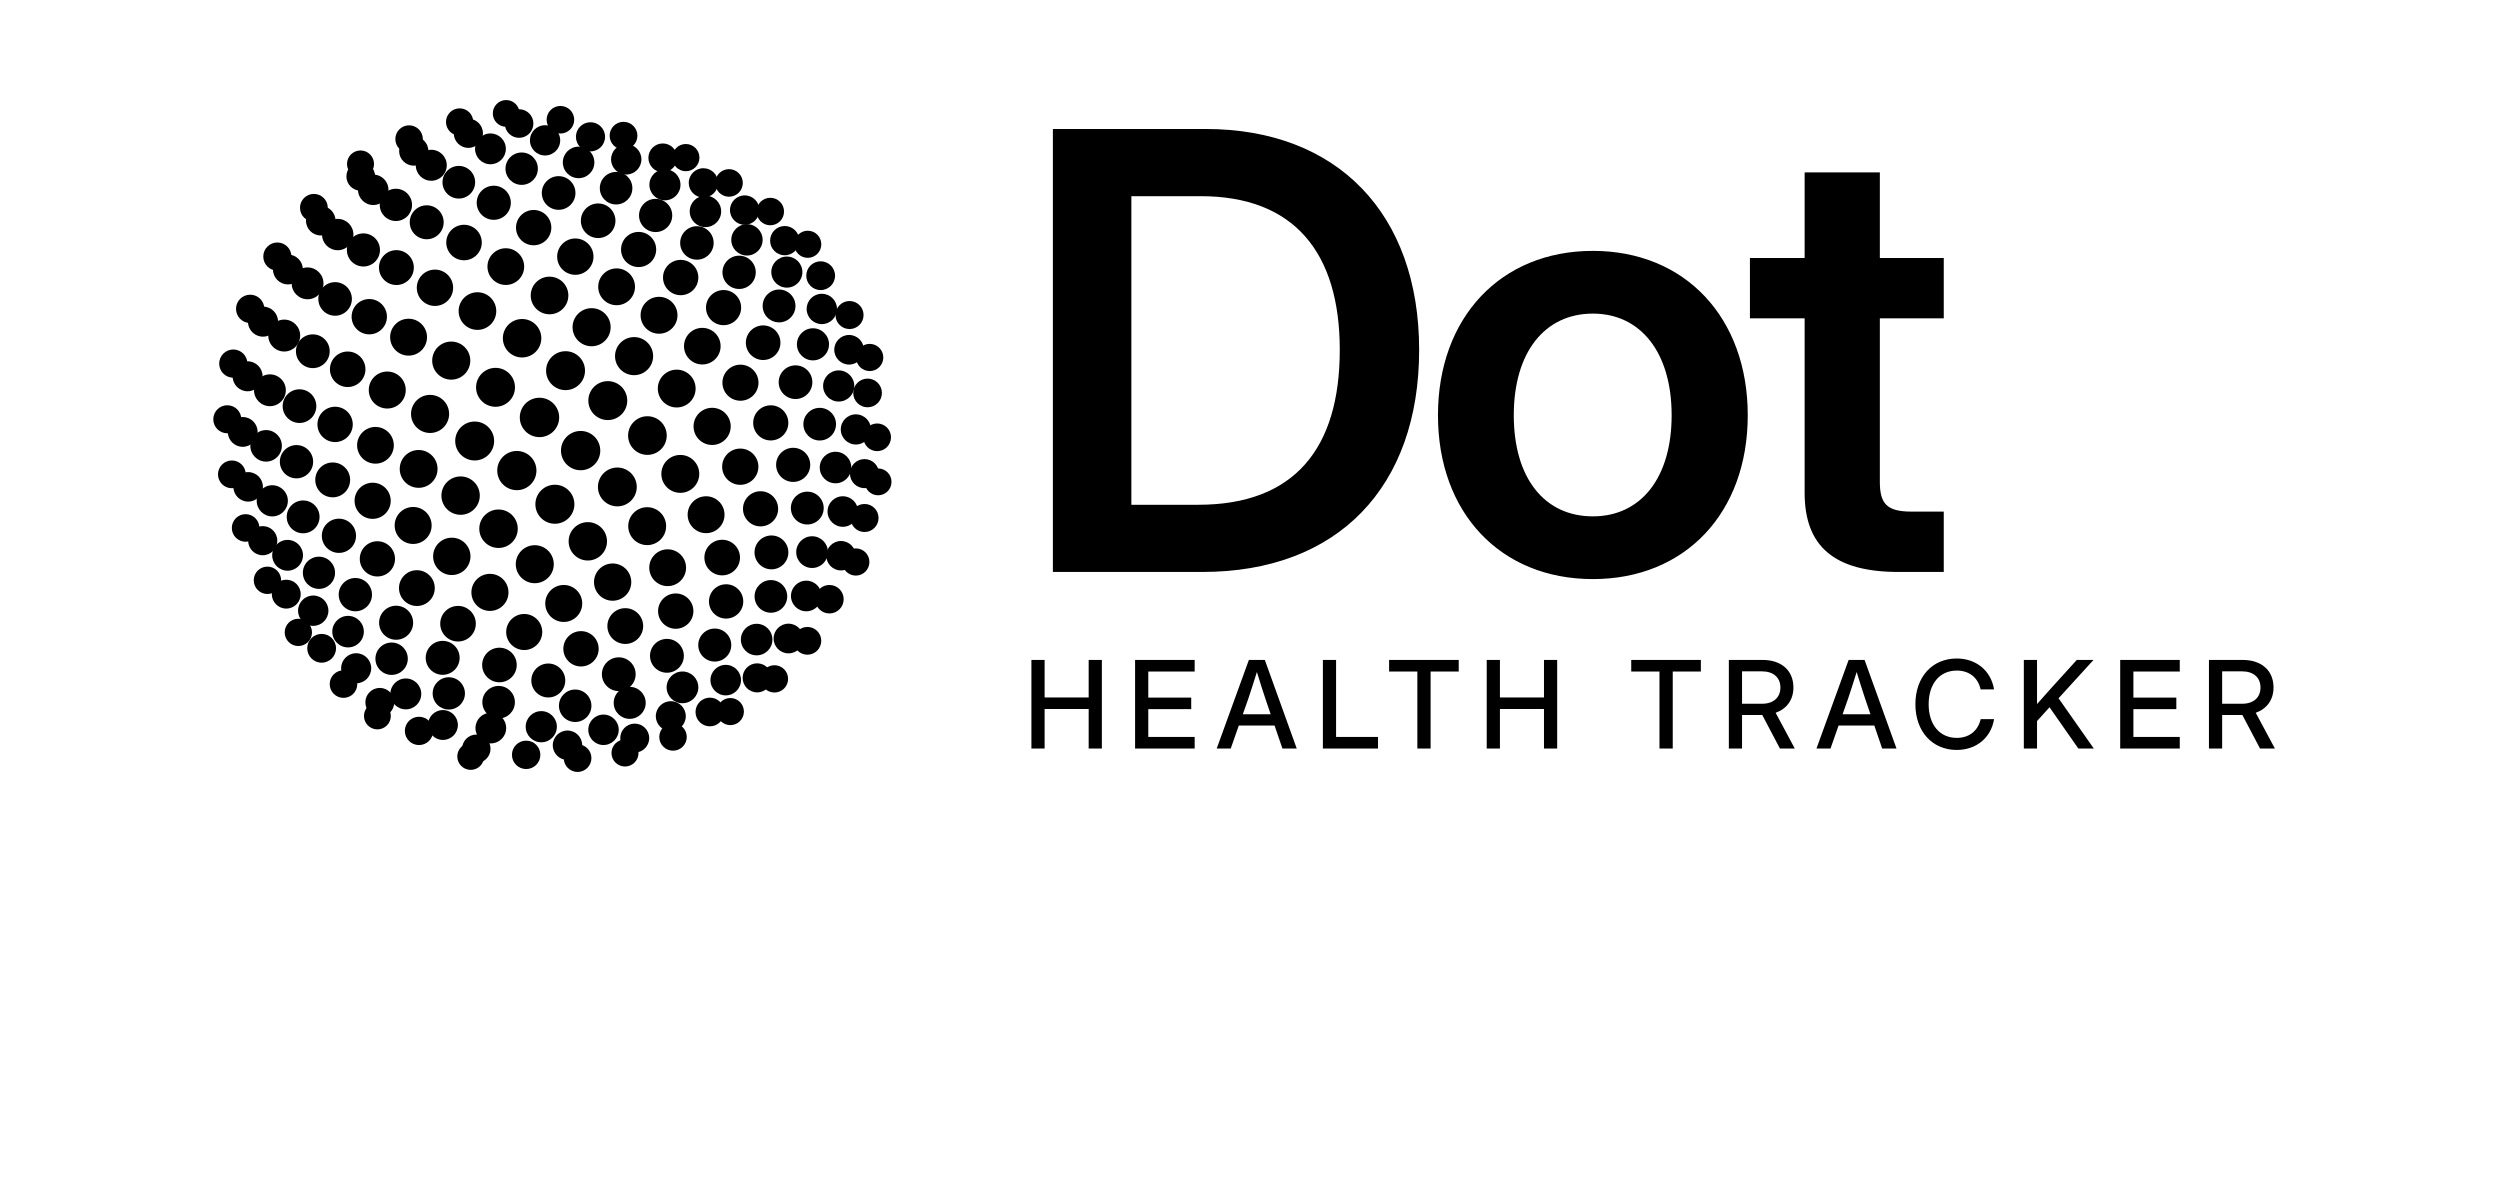
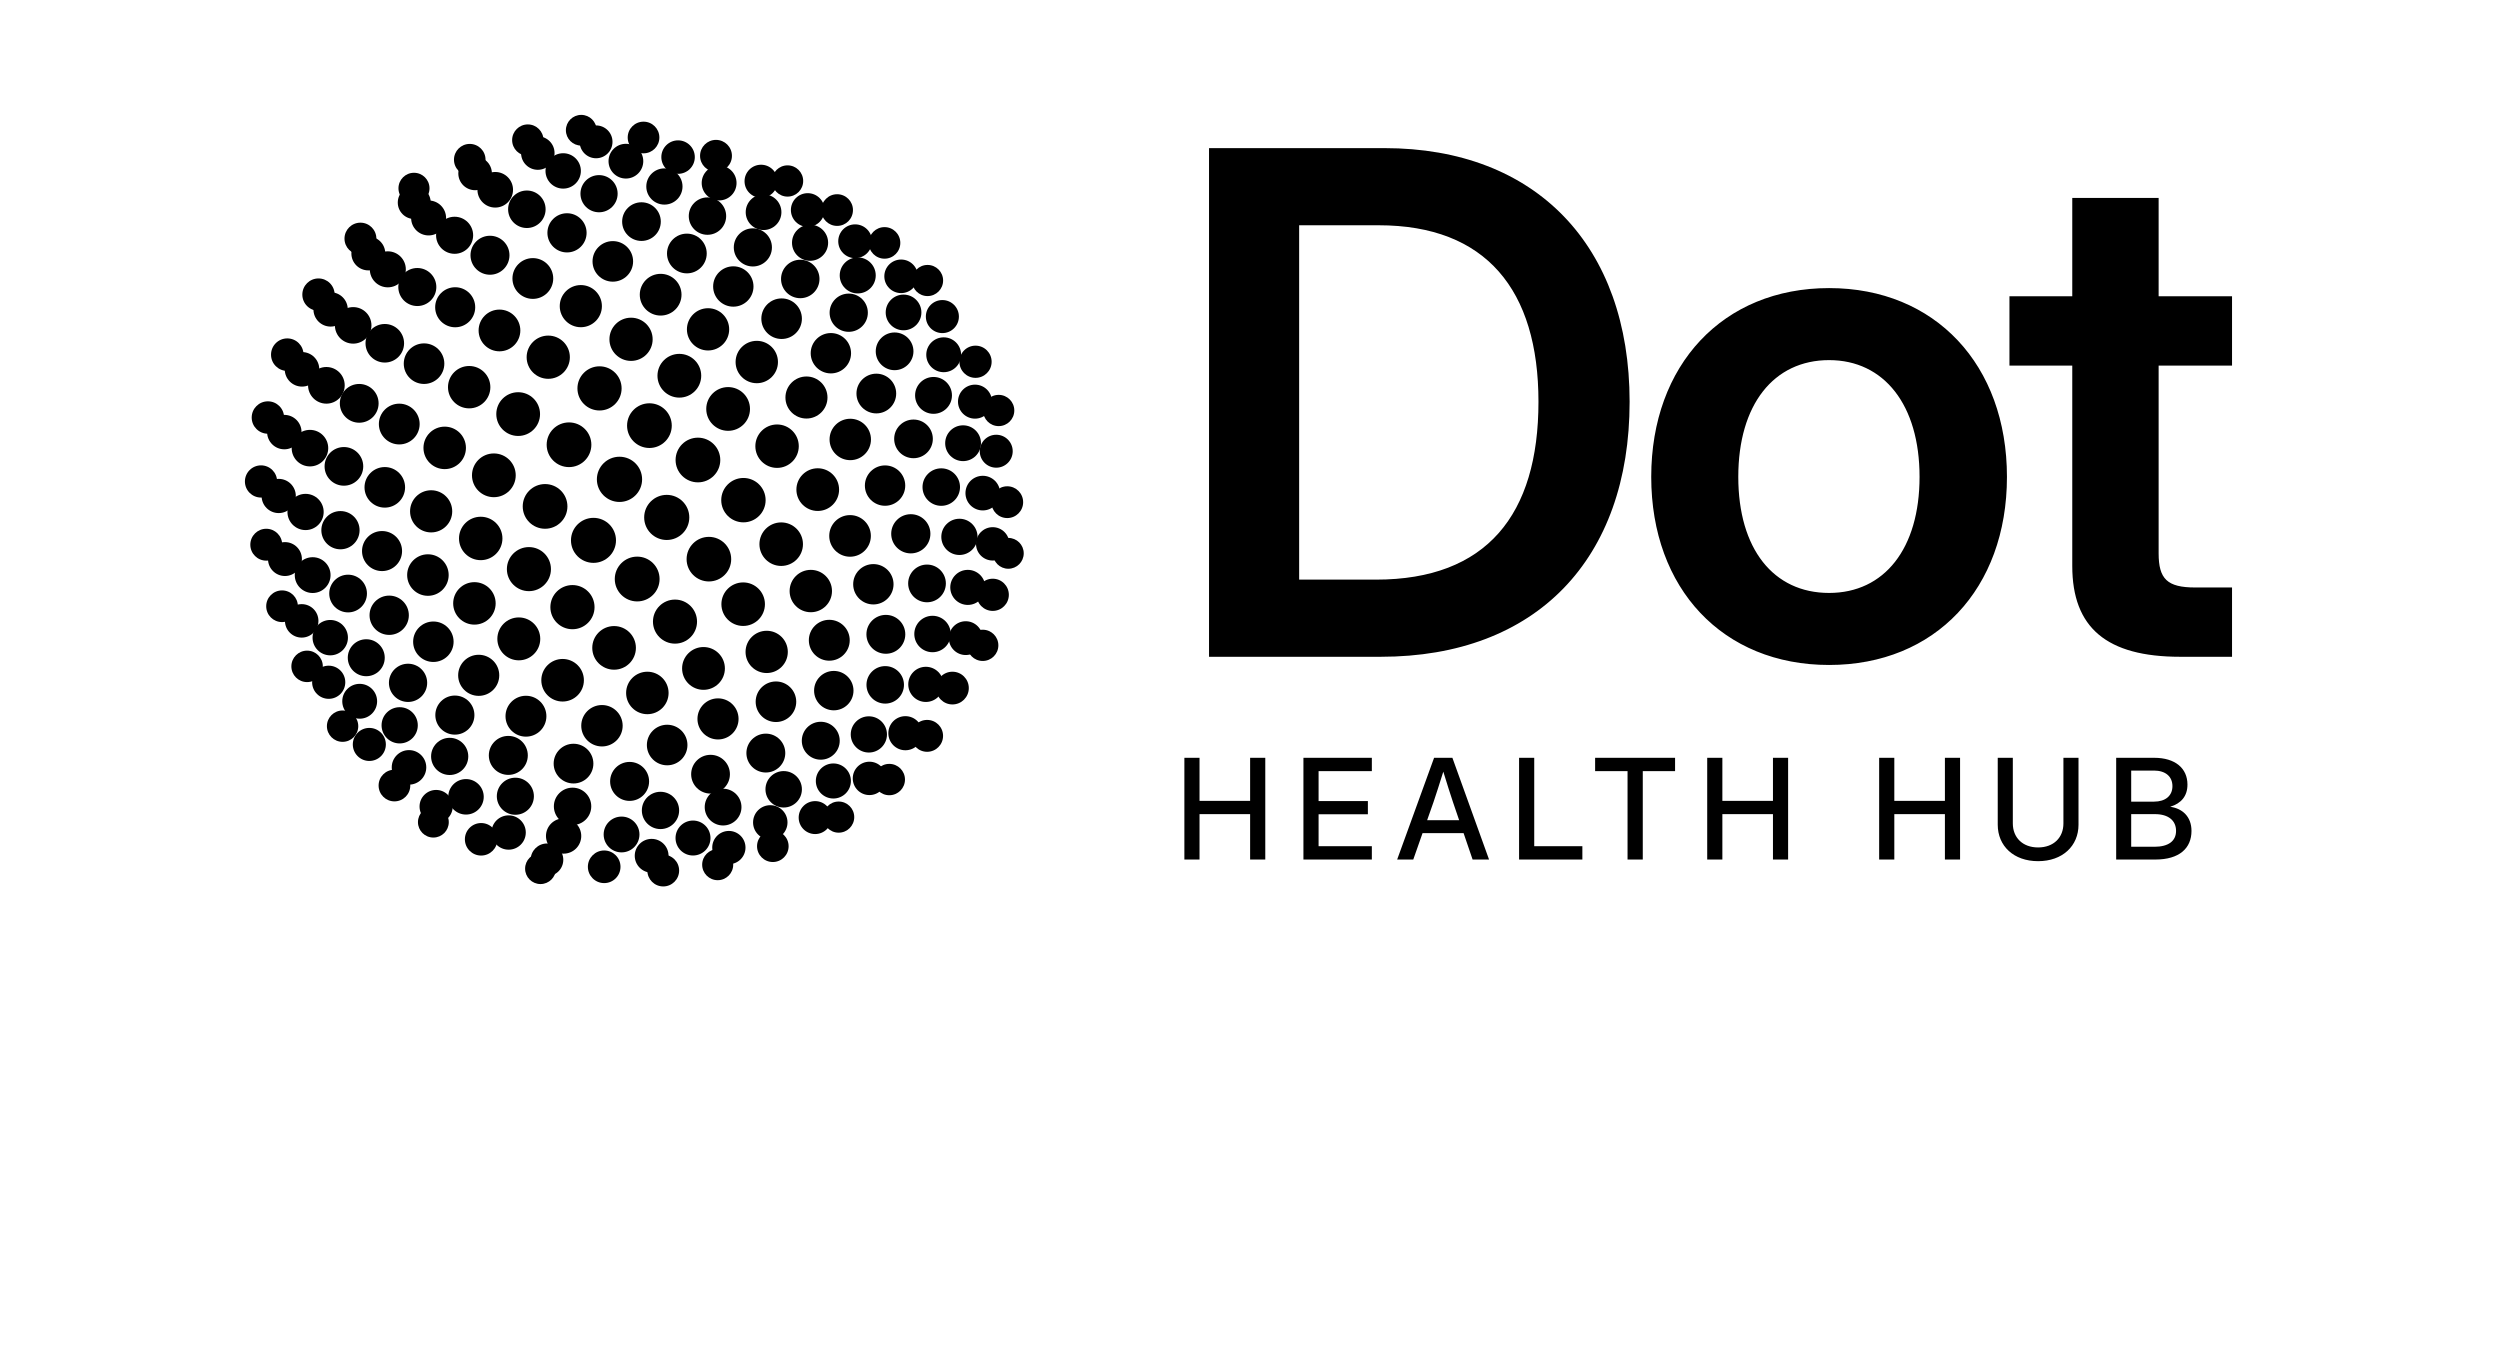
- <svg xmlns="http://www.w3.org/2000/svg" viewBox="0 0 542 256" width="542" height="256">
+ <svg xmlns="http://www.w3.org/2000/svg" viewBox="0 0 472 256" width="472" height="256">
  <g fill="#000">
    <circle cx="123.03" cy="161.57" r="3.19" />
    <circle cx="117.35" cy="157.55" r="3.38" />
    <circle cx="114.07" cy="163.65" r="3.08" />
    <circle cx="130.84" cy="158.22" r="3.30" />
    <circle cx="106.41" cy="157.84" r="3.33" />
    <circle cx="125.22" cy="164.36" r="3.00" />
    <circle cx="124.70" cy="153.01" r="3.52" />
    <circle cx="103.27" cy="162.33" r="3.08" />
    <circle cx="137.61" cy="160.02" r="3.14" />
    <circle cx="108.10" cy="152.24" r="3.53" />
    <circle cx="136.52" cy="152.38" r="3.47" />
    <circle cx="96.03" cy="157.18" r="3.24" />
    <circle cx="135.50" cy="163.25" r="2.93" />
    <circle cx="118.87" cy="147.53" r="3.68" />
    <circle cx="102.05" cy="164.00" r="2.91" />
    <circle cx="145.43" cy="155.27" r="3.25" />
    <circle cx="97.30" cy="150.33" r="3.50" />
    <circle cx="134.15" cy="146.17" r="3.66" />
    <circle cx="90.84" cy="158.46" r="3.07" />
    <circle cx="145.91" cy="159.77" r="2.98" />
    <circle cx="108.28" cy="144.17" r="3.75" />
    <circle cx="147.96" cy="149.02" r="3.44" />
    <circle cx="87.98" cy="150.44" r="3.35" />
    <circle cx="125.96" cy="140.66" r="3.83" />
    <circle cx="153.90" cy="154.36" r="3.11" />
    <circle cx="95.97" cy="142.62" r="3.68" />
    <circle cx="144.59" cy="142.18" r="3.67" />
    <circle cx="82.34" cy="152.27" r="3.13" />
    <circle cx="113.65" cy="137.02" r="3.91" />
    <circle cx="157.34" cy="147.45" r="3.31" />
    <circle cx="84.90" cy="142.81" r="3.51" />
    <circle cx="135.56" cy="135.73" r="3.88" />
    <circle cx="81.82" cy="155.22" r="2.91" />
    <circle cx="158.34" cy="154.27" r="2.94" />
    <circle cx="99.30" cy="135.22" r="3.86" />
    <circle cx="154.96" cy="139.85" r="3.58" />
    <circle cx="77.22" cy="144.88" r="3.26" />
    <circle cx="122.22" cy="130.83" r="4.01" />
    <circle cx="164.15" cy="146.96" r="3.15" />
    <circle cx="85.88" cy="135.01" r="3.69" />
    <circle cx="146.50" cy="132.49" r="3.83" />
    <circle cx="74.47" cy="148.31" r="2.99" />
    <circle cx="106.22" cy="128.43" r="4.02" />
    <circle cx="164.04" cy="138.66" r="3.42" />
    <circle cx="75.46" cy="136.94" r="3.42" />
    <circle cx="132.82" cy="126.20" r="4.04" />
    <circle cx="167.90" cy="147.18" r="2.96" />
    <circle cx="90.38" cy="127.50" r="3.88" />
    <circle cx="157.42" cy="130.39" r="3.72" />
    <circle cx="69.73" cy="140.55" r="3.12" />
    <circle cx="115.94" cy="122.32" r="4.12" />
    <circle cx="170.94" cy="138.43" r="3.22" />
    <circle cx="77.04" cy="128.92" r="3.61" />
    <circle cx="144.75" cy="123.08" r="3.99" />
    <circle cx="97.95" cy="120.62" r="4.05" />
    <circle cx="167.13" cy="129.30" r="3.54" />
    <circle cx="67.91" cy="132.40" r="3.29" />
    <circle cx="127.44" cy="117.36" r="4.16" />
    <circle cx="175.04" cy="138.93" r="3.01" />
    <circle cx="81.82" cy="121.16" r="3.82" />
    <circle cx="156.57" cy="120.88" r="3.86" />
    <circle cx="64.68" cy="137.10" r="2.96" />
    <circle cx="108.08" cy="114.63" r="4.17" />
    <circle cx="174.80" cy="129.21" r="3.32" />
    <circle cx="69.15" cy="124.18" r="3.49" />
    <circle cx="140.31" cy="114.07" r="4.11" />
    <circle cx="89.57" cy="113.92" r="4.01" />
    <circle cx="167.25" cy="119.76" r="3.67" />
    <circle cx="62.06" cy="128.81" r="3.13" />
    <circle cx="120.30" cy="109.32" r="4.23" />
    <circle cx="179.82" cy="129.91" r="3.09" />
    <circle cx="73.48" cy="116.16" r="3.71" />
    <circle cx="153.08" cy="111.59" r="4.00" />
    <circle cx="99.86" cy="107.45" r="4.16" />
    <circle cx="176.06" cy="119.70" r="3.44" />
    <circle cx="62.35" cy="120.39" r="3.34" />
    <circle cx="133.84" cy="105.57" r="4.21" />
    <circle cx="80.79" cy="108.57" r="3.92" />
    <circle cx="164.89" cy="110.31" r="3.81" />
    <circle cx="57.98" cy="125.81" r="2.97" />
    <circle cx="112.05" cy="102.02" r="4.25" />
    <circle cx="182.33" cy="120.48" r="3.19" />
    <circle cx="65.72" cy="112.06" r="3.56" />
    <circle cx="147.49" cy="102.74" r="4.11" />
    <circle cx="90.76" cy="101.66" r="4.10" />
    <circle cx="175.02" cy="110.15" r="3.56" />
    <circle cx="56.96" cy="117.22" r="3.16" />
    <circle cx="125.88" cy="97.69" r="4.26" />
    <circle cx="185.54" cy="121.84" r="2.95" />
    <circle cx="72.13" cy="104.04" r="3.78" />
    <circle cx="160.49" cy="101.18" r="3.93" />
    <circle cx="102.91" cy="95.61" r="4.22" />
    <circle cx="182.72" cy="110.90" r="3.31" />
    <circle cx="59.03" cy="108.58" r="3.38" />
    <circle cx="140.36" cy="94.43" r="4.19" />
    <circle cx="81.40" cy="96.54" r="3.98" />
    <circle cx="171.96" cy="100.78" r="3.70" />
    <circle cx="53.25" cy="114.46" r="2.99" />
    <circle cx="116.96" cy="90.50" r="4.27" />
    <circle cx="187.43" cy="112.30" r="3.04" />
    <circle cx="64.28" cy="100.10" r="3.61" />
    <circle cx="154.39" cy="92.44" r="4.03" />
    <circle cx="93.24" cy="89.74" r="4.13" />
    <circle cx="181.14" cy="101.36" r="3.42" />
    <circle cx="53.80" cy="105.55" r="3.20" />
    <circle cx="131.77" cy="86.85" r="4.22" />
    <circle cx="72.65" cy="92.01" r="3.83" />
    <circle cx="167.10" cy="91.68" r="3.81" />
    <circle cx="107.43" cy="83.97" r="4.22" />
    <circle cx="187.42" cy="102.68" r="3.15" />
    <circle cx="57.69" cy="96.66" r="3.42" />
    <circle cx="146.71" cy="84.24" r="4.10" />
    <circle cx="83.96" cy="84.56" r="4.01" />
    <circle cx="177.71" cy="91.96" r="3.54" />
    <circle cx="50.27" cy="102.84" r="3.01" />
    <circle cx="122.61" cy="80.36" r="4.22" />
    <circle cx="190.37" cy="104.47" r="2.91" />
    <circle cx="64.93" cy="88.05" r="3.65" />
    <circle cx="160.53" cy="82.97" r="3.91" />
    <circle cx="97.83" cy="78.18" r="4.13" />
    <circle cx="185.55" cy="93.10" r="3.27" />
    <circle cx="52.62" cy="93.64" r="3.23" />
    <circle cx="137.47" cy="77.21" r="4.13" />
    <circle cx="75.38" cy="80.06" r="3.85" />
    <circle cx="172.47" cy="82.86" r="3.65" />
    <circle cx="113.19" cy="73.33" r="4.17" />
    <circle cx="190.17" cy="94.81" r="3.00" />
    <circle cx="58.52" cy="84.61" r="3.45" />
    <circle cx="152.26" cy="75.05" r="3.97" />
    <circle cx="88.58" cy="73.10" r="4.00" />
    <circle cx="181.83" cy="83.68" r="3.38" />
    <circle cx="49.28" cy="90.90" r="3.04" />
    <circle cx="128.26" cy="70.94" r="4.13" />
    <circle cx="67.82" cy="76.15" r="3.66" />
    <circle cx="165.45" cy="74.30" r="3.75" />
    <circle cx="103.51" cy="67.44" r="4.08" />
    <circle cx="188.09" cy="85.19" r="3.11" />
    <circle cx="53.68" cy="81.58" r="3.25" />
    <circle cx="142.88" cy="68.35" r="4.00" />
    <circle cx="80.06" cy="68.66" r="3.83" />
    <circle cx="176.25" cy="74.65" r="3.48" />
    <circle cx="119.14" cy="64.06" r="4.08" />
    <circle cx="61.62" cy="72.75" r="3.46" />
    <circle cx="156.87" cy="66.69" r="3.81" />
    <circle cx="94.30" cy="62.39" r="3.94" />
    <circle cx="184.08" cy="75.83" r="3.21" />
    <circle cx="50.58" cy="78.83" r="3.06" />
    <circle cx="133.68" cy="62.18" r="3.99" />
    <circle cx="72.65" cy="64.81" r="3.64" />
    <circle cx="168.90" cy="66.33" r="3.56" />
    <circle cx="109.66" cy="57.80" r="3.98" />
    <circle cx="188.55" cy="77.50" r="2.95" />
    <circle cx="57.02" cy="69.73" r="3.26" />
    <circle cx="147.57" cy="60.17" r="3.83" />
    <circle cx="85.94" cy="58.01" r="3.78" />
    <circle cx="178.17" cy="66.98" r="3.29" />
    <circle cx="124.73" cy="55.64" r="3.94" />
    <circle cx="66.68" cy="61.43" r="3.45" />
    <circle cx="160.24" cy="59.04" r="3.61" />
    <circle cx="100.60" cy="52.58" r="3.85" />
    <circle cx="184.18" cy="68.30" r="3.04" />
    <circle cx="54.24" cy="66.96" r="3.07" />
    <circle cx="138.45" cy="54.09" r="3.81" />
    <circle cx="78.79" cy="54.19" r="3.59" />
    <circle cx="170.59" cy="58.99" r="3.37" />
    <circle cx="115.70" cy="49.35" r="3.83" />
    <circle cx="62.42" cy="58.42" r="3.24" />
    <circle cx="151.09" cy="52.67" r="3.63" />
    <circle cx="92.51" cy="48.19" r="3.68" />
    <circle cx="177.92" cy="59.77" r="3.12" />
    <circle cx="129.68" cy="47.86" r="3.75" />
    <circle cx="73.22" cy="50.85" r="3.40" />
    <circle cx="161.94" cy="52.00" r="3.40" />
    <circle cx="107.05" cy="43.96" r="3.70" />
    <circle cx="60.13" cy="55.62" r="3.05" />
    <circle cx="142.14" cy="46.71" r="3.60" />
    <circle cx="85.83" cy="44.42" r="3.50" />
    <circle cx="170.13" cy="52.17" r="3.17" />
    <circle cx="121.11" cy="41.84" r="3.65" />
    <circle cx="69.54" cy="47.85" r="3.20" />
    <circle cx="152.94" cy="45.83" r="3.41" />
    <circle cx="99.47" cy="39.51" r="3.54" />
    <circle cx="175.12" cy="52.96" r="2.94" />
    <circle cx="133.57" cy="40.80" r="3.53" />
    <circle cx="80.92" cy="41.15" r="3.30" />
    <circle cx="161.45" cy="45.55" r="3.19" />
    <circle cx="113.10" cy="36.57" r="3.51" />
    <circle cx="68.05" cy="45.05" r="3.01" />
    <circle cx="144.16" cy="40.06" r="3.37" />
    <circle cx="93.50" cy="35.83" r="3.36" />
    <circle cx="167.00" cy="45.86" r="2.98" />
    <circle cx="125.44" cy="35.21" r="3.42" />
    <circle cx="78.21" cy="38.24" r="3.11" />
    <circle cx="152.50" cy="39.65" r="3.18" />
    <circle cx="106.33" cy="32.27" r="3.34" />
    <circle cx="135.77" cy="34.55" r="3.29" />
    <circle cx="89.70" cy="32.74" r="3.17" />
    <circle cx="158.05" cy="39.66" r="2.99" />
    <circle cx="118.17" cy="30.43" r="3.28" />
    <circle cx="78.16" cy="35.55" r="2.93" />
    <circle cx="143.69" cy="34.22" r="3.12" />
    <circle cx="101.54" cy="28.90" r="3.16" />
    <circle cx="128.02" cy="29.66" r="3.16" />
    <circle cx="88.69" cy="30.15" r="2.98" />
    <circle cx="148.69" cy="34.17" r="2.95" />
    <circle cx="112.54" cy="26.78" r="3.10" />
    <circle cx="135.18" cy="29.42" r="3.01" />
    <circle cx="99.65" cy="26.45" r="2.96" />
    <circle cx="121.50" cy="25.96" r="2.99" />
    <circle cx="109.74" cy="24.59" r="2.90" />
  </g>
  <path d="M260.685 124.0C290.075 124.0 307.671 105.566 307.671 75.854C307.671 46.334 289.946 27.965 261.394 27.965H228.265V124.0ZM245.28 109.434V42.531H260.298C280.536 42.531 290.462 54.713 290.462 75.854C290.462 97.188 280.665 109.434 259.782 109.434ZM345.332 125.547C365.377 125.547 378.912 111.174 378.912 90.033C378.912 68.893 365.377 54.391 345.332 54.391C325.287 54.391 311.752 68.893 311.752 90.033C311.752 111.174 325.287 125.547 345.332 125.547ZM345.332 111.947C334.826 111.947 328.188 103.633 328.188 90.033C328.188 76.369 334.891 67.99 345.332 67.99C355.709 67.99 362.412 76.434 362.412 90.033C362.412 103.568 355.774 111.947 345.332 111.947ZM421.408 55.938H407.55V37.375H391.244V55.938H379.384V69.021H391.244V106.855C391.244 118.521 397.753 124.0 411.611 124.0H421.408V110.916H414.447C409.162 110.916 407.55 109.305 407.55 104.471V69.021H421.408Z" fill="#000" />
-   <path d="M223.61 162.28H226.471V153.708H236.023V162.28H238.885V143.073H236.023V151.207H226.471V143.073H223.61ZM246.087 162.28H259.004V159.766H248.949V153.734H258.256V151.246H248.949V145.587H259.004V143.073H246.087ZM263.783 162.28H266.825L268.578 157.291H276.325L278.027 162.28H281.133L274.211 143.073H270.756ZM269.442 154.855 270.64 151.452C271.169 149.866 271.723 148.178 272.497 145.69C273.257 148.178 273.799 149.866 274.327 151.452L275.487 154.855ZM286.802 162.28H298.751V159.766H289.663V143.073H286.802ZM301.158 145.587H307.281V162.28H310.156V145.587H316.253V143.073H301.158ZM322.321 162.28H325.183V153.708H334.735V162.28H337.596V143.073H334.735V151.207H325.183V143.073H322.321ZM353.651 145.587H359.774V162.28H362.649V145.587H368.746V143.073H353.651ZM374.814 162.28H377.675V155.01H381.929C381.968 155.01 382.02 155.01 382.058 155.01L385.887 162.28H389.109L384.959 154.533C387.356 153.669 388.813 151.735 388.813 149.054C388.813 145.38 386.235 143.073 382.123 143.073H374.814ZM377.675 152.573V145.548H381.994C384.469 145.548 385.99 146.889 385.99 149.054C385.99 151.22 384.482 152.573 382.007 152.573ZM393.811 162.28H396.853L398.606 157.291H406.353L408.055 162.28H411.162L404.239 143.073H400.785ZM399.47 154.855 400.669 151.452C401.197 149.866 401.751 148.178 402.525 145.69C403.285 148.178 403.827 149.866 404.355 151.452L405.516 154.855ZM424.216 162.589C428.406 162.589 431.654 159.998 432.312 155.912H429.411C428.805 158.516 426.846 159.973 424.242 159.973C420.452 159.973 418.132 157.034 418.132 152.689C418.132 148.319 420.452 145.38 424.242 145.38C426.859 145.38 428.831 146.85 429.398 149.467H432.312C431.641 145.368 428.406 142.764 424.216 142.764C418.905 142.764 415.257 146.773 415.257 152.689C415.257 158.567 418.918 162.589 424.216 162.589ZM438.766 162.28H441.628V156.325L444.335 153.334L450.587 162.28H453.938L446.294 151.387L453.874 143.073H450.252L444.786 149.093C443.716 150.292 442.672 151.452 441.628 152.638V143.073H438.766ZM459.658 162.28H472.575V159.766H462.52V153.734H471.827V151.246H462.52V145.587H472.575V143.073H459.658ZM478.9 162.28H481.762V155.01H486.016C486.055 155.01 486.106 155.01 486.145 155.01L489.973 162.28H493.196L489.045 154.533C491.443 153.669 492.9 151.735 492.9 149.054C492.9 145.38 490.321 143.073 486.209 143.073H478.9ZM481.762 152.573V145.548H486.08C488.555 145.548 490.076 146.889 490.076 149.054C490.076 151.22 488.568 152.573 486.093 152.573Z" fill="#000" />
+   <path d="M223.61 162.28H226.471V153.708H236.023V162.28H238.885V143.073H236.023V151.207H226.471V143.073H223.61ZM246.087 162.28H259.004V159.766H248.949V153.734H258.256V151.246H248.949V145.587H259.004V143.073H246.087ZM263.783 162.28H266.825L268.578 157.291H276.325L278.027 162.28H281.133L274.211 143.073H270.756ZM269.442 154.855 270.64 151.452C271.169 149.866 271.723 148.178 272.497 145.69C273.257 148.178 273.799 149.866 274.327 151.452L275.487 154.855ZM286.802 162.28H298.751V159.766H289.663V143.073H286.802ZM301.158 145.587H307.281V162.28H310.156V145.587H316.253V143.073H301.158ZM322.321 162.28H325.183V153.708H334.735V162.28H337.596V143.073H334.735V151.207H325.183V143.073H322.321ZM354.785 162.28H357.647V153.708H367.199V162.28H370.061V143.073H367.199V151.207H357.647V143.073H354.785ZM384.791 162.589C389.406 162.589 392.422 159.715 392.422 155.706V143.073H389.573V155.474C389.573 158.103 387.756 159.998 384.791 159.998C381.839 159.998 380.021 158.103 380.021 155.474V143.073H377.173V155.706C377.173 159.715 380.176 162.589 384.791 162.589ZM399.534 162.28H406.934C411.471 162.28 413.753 160.14 413.753 156.879C413.753 154.146 412 152.638 409.769 152.328V152.303C411.78 151.684 412.992 150.33 412.992 148.126C412.992 145.045 410.672 143.073 406.714 143.073H399.534ZM402.37 159.869V153.708H406.856C409.396 153.708 410.839 154.919 410.839 156.866C410.839 158.825 409.357 159.869 406.753 159.869ZM402.37 151.349V145.484H406.676C408.854 145.484 410.156 146.618 410.156 148.423C410.156 150.227 408.854 151.349 406.676 151.349Z" fill="#000" />
</svg>
